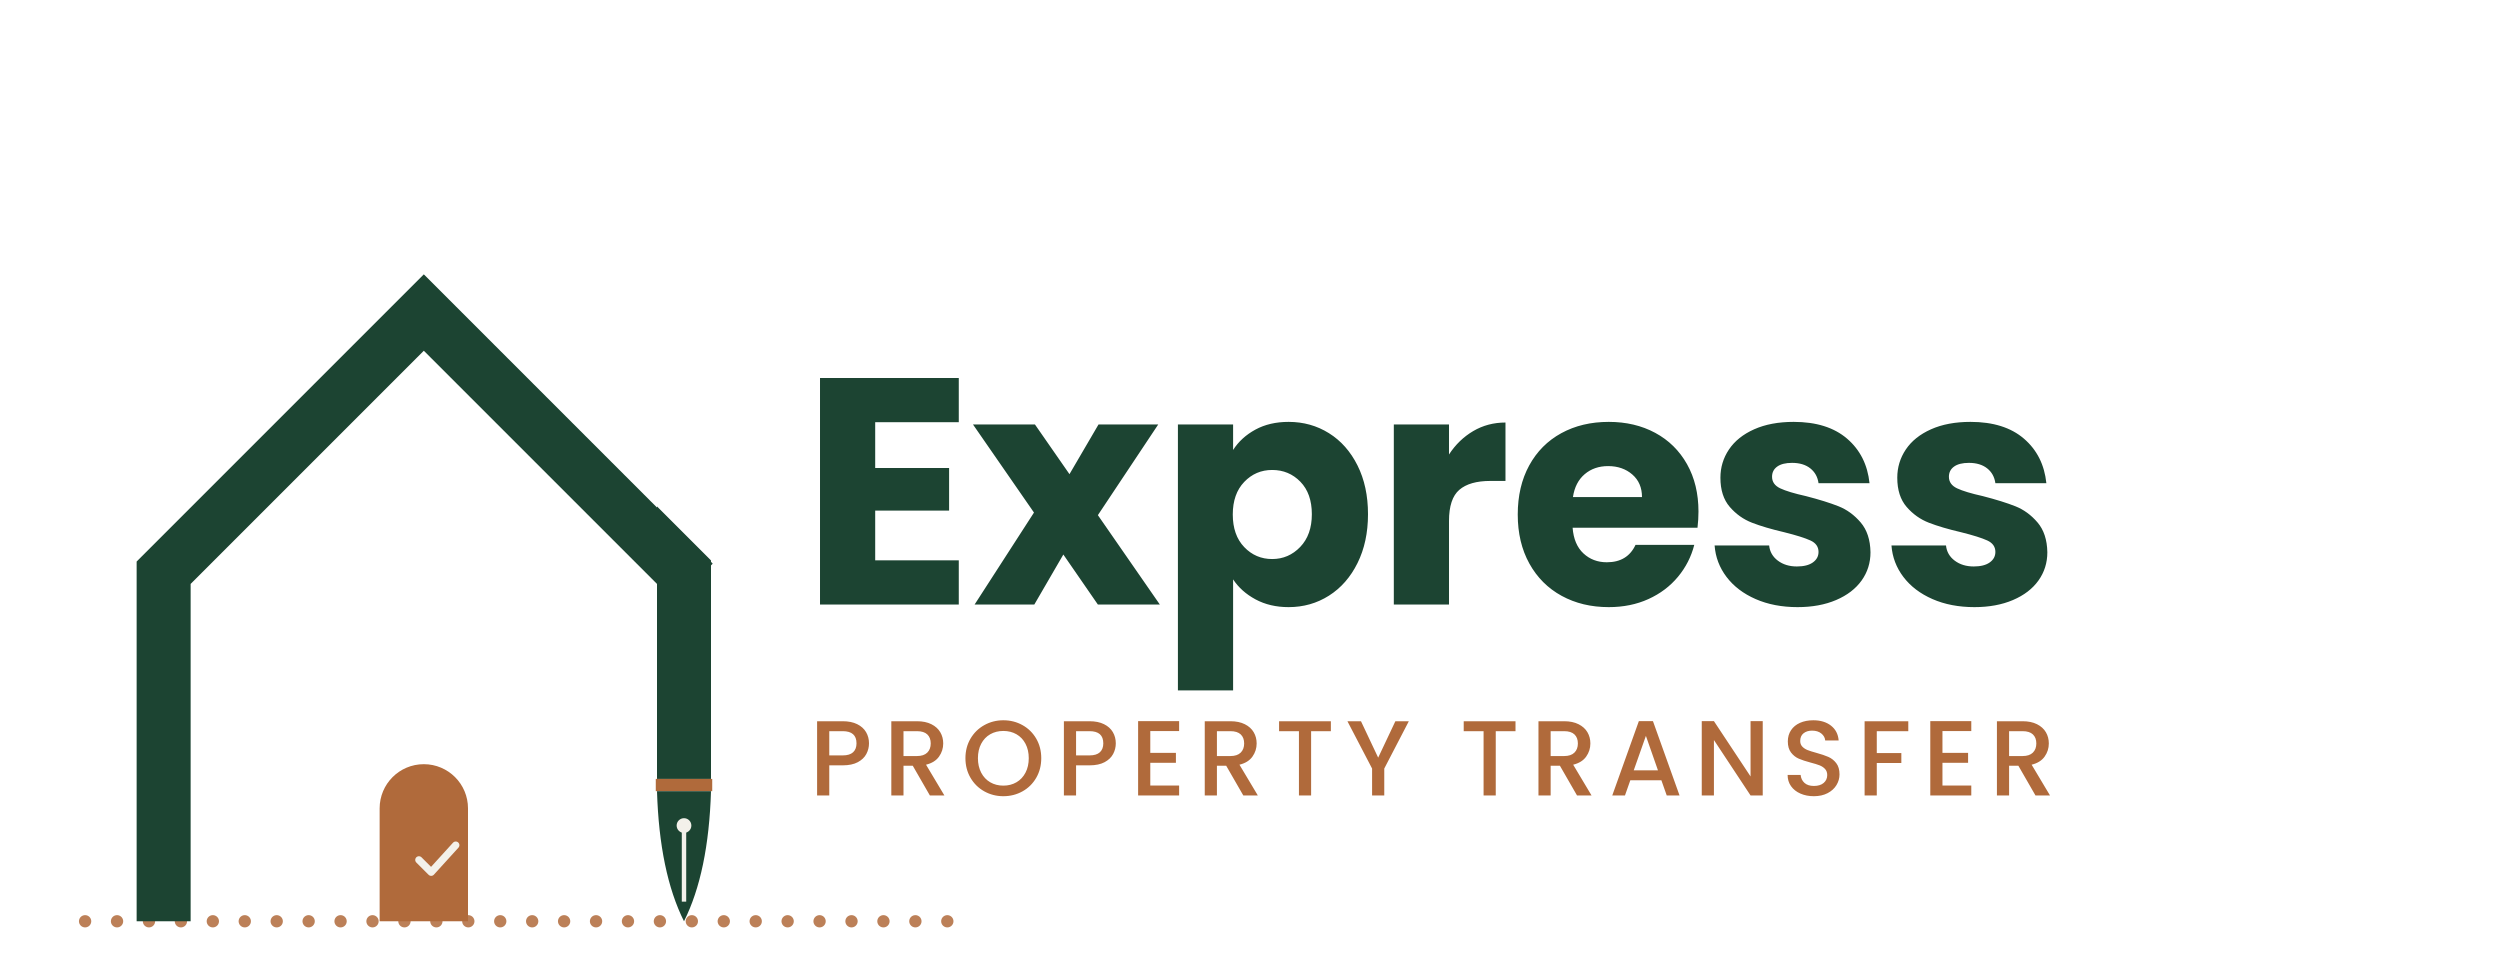
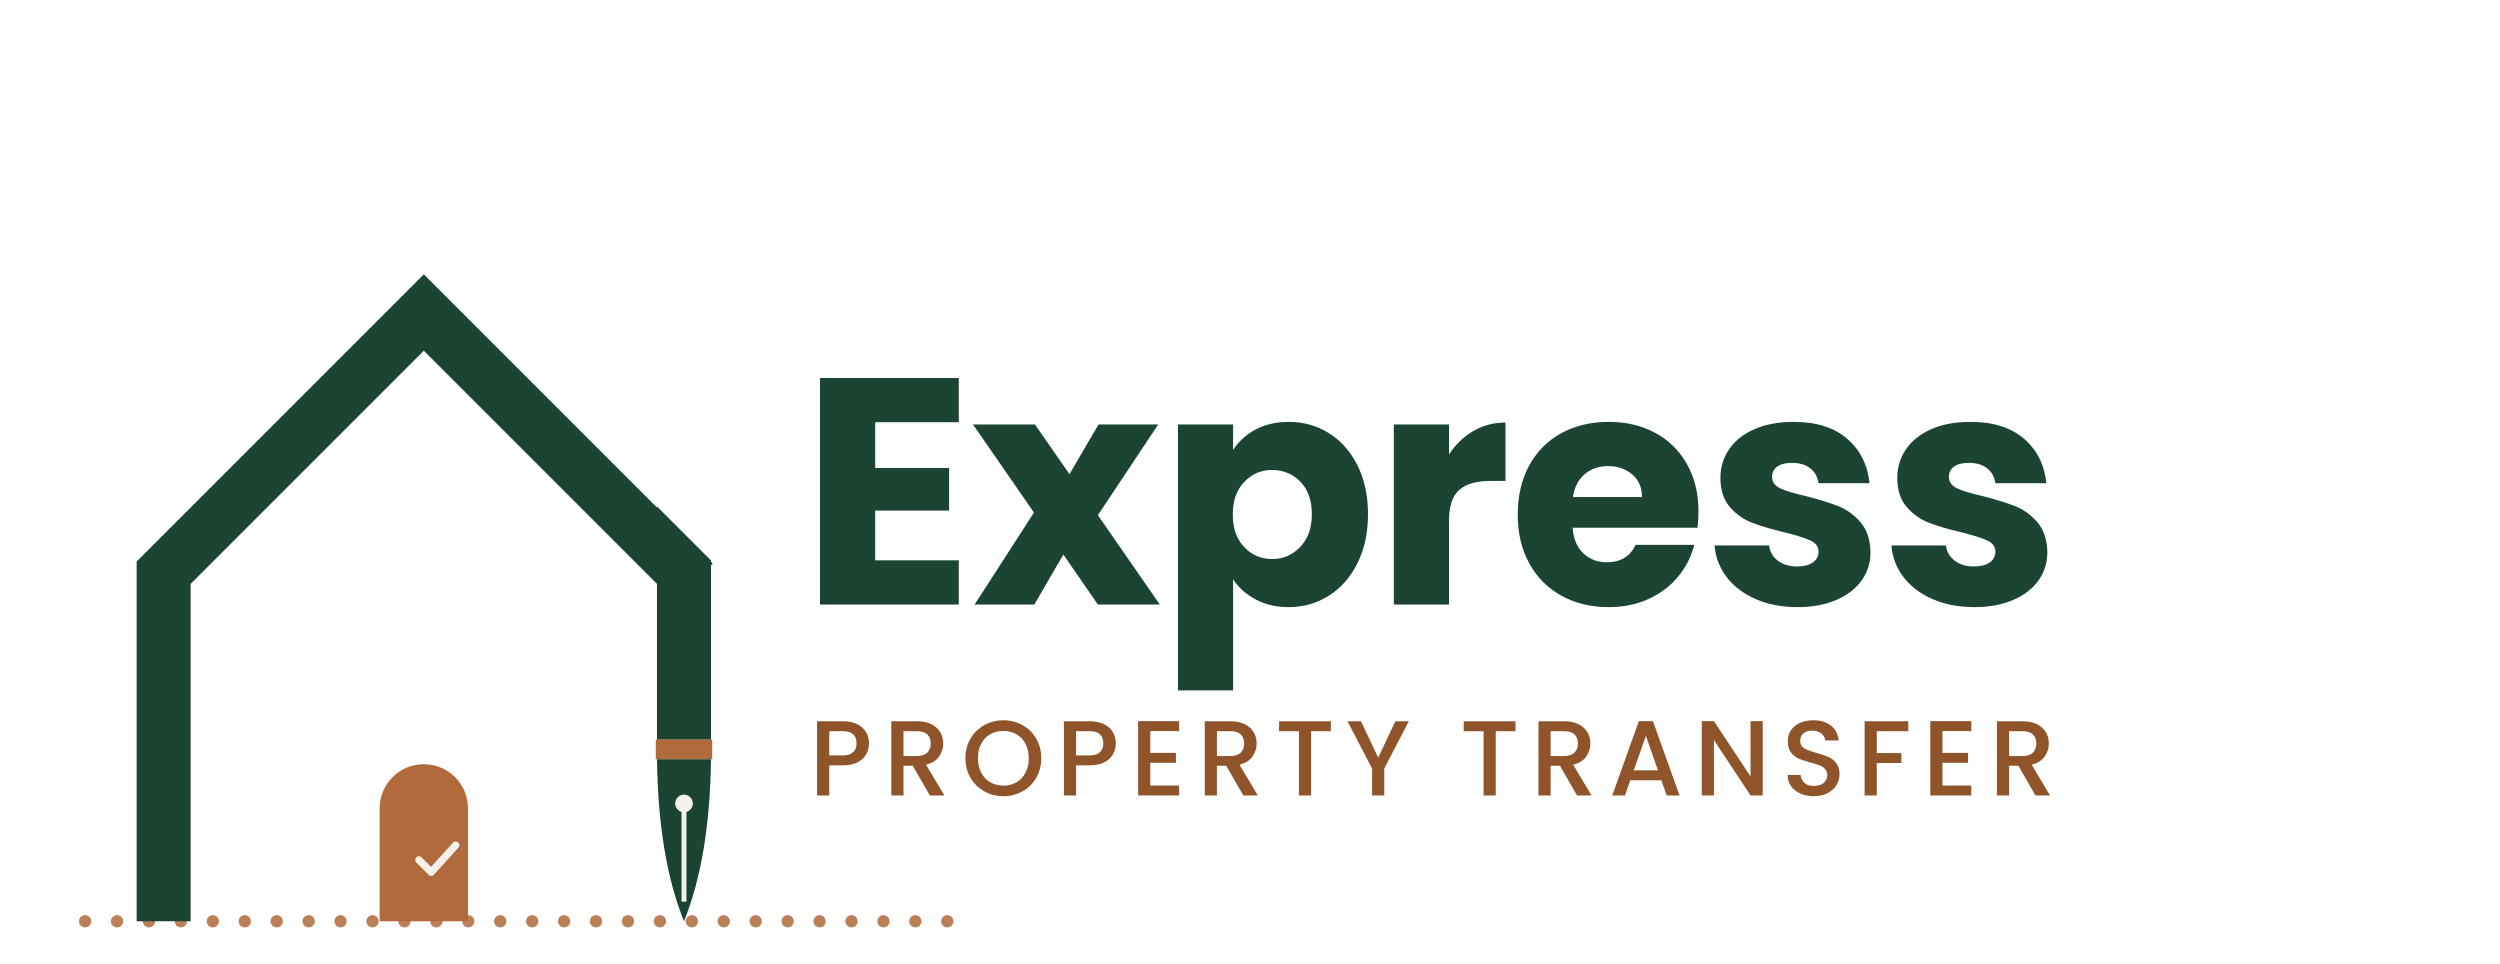
<svg xmlns="http://www.w3.org/2000/svg" viewBox="0 -12 1100 424" width="1100" height="424">
  <g transform="translate(-90 -30) scale(1.08)">
    <path d="M118 392H470" fill="none" stroke="#B06A3B" stroke-width="5" stroke-linecap="round" stroke-dasharray="0.01 13" opacity="0.85" />
    <path d="M161.00 392.00L161.00 388.45L161.00 384.90L161.00 381.35L161.00 377.80L161.00 374.25L161.00 370.70L161.00 367.15L161.00 363.60L161.00 360.05L161.00 356.50L161.00 352.95L161.00 349.40L161.00 345.85L161.00 342.30L161.00 338.75L161.00 335.20L161.00 331.65L161.00 328.10L161.00 324.55L161.00 321.00L161.00 317.45L161.00 313.90L161.00 310.35L161.00 306.80L161.00 303.25L161.00 299.70L161.00 296.15L161.00 292.60L161.00 289.05L161.00 285.50L161.00 281.95L161.00 278.40L161.00 274.85L161.00 271.30L161.00 267.75L161.00 264.20L161.00 260.65L161.00 257.10L161.00 253.55L161.00 254.56L160.43 255.13L163.08 252.48L165.73 249.83L168.38 247.18L171.03 244.53L173.68 241.88L176.33 239.23L178.98 236.58L181.63 233.93L184.28 231.28L186.93 228.63L189.58 225.98L192.23 223.33L194.88 220.68L197.53 218.03L200.18 215.38L202.83 212.73L205.48 210.08L208.13 207.43L210.78 204.78L213.43 202.13L216.08 199.48L218.73 196.83L221.38 194.18L224.03 191.53L226.68 188.88L229.33 186.23L231.98 183.58L234.63 180.93L237.28 178.28L239.93 175.63L242.58 172.98L245.23 170.33L247.88 167.68L250.53 165.03L253.18 162.38L255.83 159.73L258.48 157.08L261.13 154.43L256.00 159.56L250.97 154.53L253.72 157.28L256.47 160.03L259.22 162.78L261.97 165.53L264.72 168.28L267.47 171.03L270.22 173.78L272.97 176.53L275.72 179.28L278.47 182.03L281.22 184.78L283.97 187.53L286.72 190.28L289.47 193.03L292.22 195.78L294.97 198.53L297.72 201.28L300.47 204.03L303.22 206.78L305.97 209.53L308.72 212.28L311.47 215.03L314.22 217.78L316.97 220.53L319.72 223.28L322.47 226.03L325.22 228.78L327.97 231.53L330.72 234.28L333.47 237.03L336.22 239.78L338.97 242.53L341.72 245.28L344.47 248.03L347.22 250.78L349.97 253.53L352.72 256.28L355.47 259.03L358.31 261.69L373.69 246.31L371.03 243.47L368.28 240.72L365.53 237.97L362.78 235.22L360.03 232.47L357.28 229.72L354.53 226.97L351.78 224.22L349.03 221.47L346.28 218.72L343.53 215.97L340.78 213.22L338.03 210.47L335.28 207.72L332.53 204.97L329.78 202.22L327.03 199.47L324.28 196.72L321.53 193.97L318.78 191.22L316.03 188.47L313.28 185.72L310.53 182.97L307.78 180.22L305.03 177.47L302.28 174.72L299.53 171.97L296.78 169.22L294.03 166.47L291.28 163.72L288.53 160.97L285.78 158.22L283.03 155.47L280.28 152.72L277.53 149.97L274.78 147.22L272.03 144.47L269.28 141.72L266.53 138.97L256.00 128.44L245.57 138.87L242.92 141.52L240.27 144.17L237.62 146.82L234.97 149.47L232.32 152.12L229.67 154.77L227.02 157.42L224.37 160.07L221.72 162.72L219.07 165.37L216.42 168.02L213.77 170.67L211.12 173.32L208.47 175.97L205.82 178.62L203.17 181.27L200.52 183.92L197.87 186.57L195.22 189.22L192.57 191.87L189.92 194.52L187.27 197.17L184.62 199.82L181.97 202.47L179.32 205.12L176.67 207.77L174.02 210.42L171.37 213.07L168.72 215.72L166.07 218.37L163.42 221.02L160.77 223.67L158.12 226.32L155.47 228.97L152.82 231.62L150.17 234.27L147.52 236.92L144.87 239.57L139.00 245.44L139.00 253.55L139.00 257.10L139.00 260.65L139.00 264.20L139.00 267.75L139.00 271.30L139.00 274.85L139.00 278.40L139.00 281.95L139.00 285.50L139.00 289.05L139.00 292.60L139.00 296.15L139.00 299.70L139.00 303.25L139.00 306.80L139.00 310.35L139.00 313.90L139.00 317.45L139.00 321.00L139.00 324.55L139.00 328.10L139.00 331.65L139.00 335.20L139.00 338.75L139.00 342.30L139.00 345.85L139.00 349.40L139.00 352.95L139.00 356.50L139.00 360.05L139.00 363.60L139.00 367.15L139.00 370.70L139.00 374.25L139.00 377.80L139.00 381.35L139.00 384.90L139.00 388.45L139.00 392.00Z" fill="#1C4432" />
    <path d="M256 129L268 141L256 153L244 141Z" fill="#1C4432" />
    <path d="M238 392V346a18 18 0 0 1 36 0v46z" fill="#B06A3B" />
    <path d="M254 367l5 5 10-11" fill="none" stroke="#F3F1EA" stroke-width="3" stroke-linecap="round" stroke-linejoin="round" />
-     <path d="M351 223L373 245V334H351Z" fill="#1C4432" />
-     <rect x="350.5" y="334" width="23" height="5" fill="#B06A3B" />
-     <path d="M351 339H373Q372 372 362 392Q352 372 351 339Z" fill="#1C4432" />
-     <circle cx="362" cy="353" r="3" fill="#F3F1EA" />
-     <rect x="361.1" y="353" width="1.8" height="31" fill="#F3F1EA" />
+     <path d="M351 223L373 245V318H351Z" fill="#1C4432" />
+     <rect x="350.5" y="318" width="23" height="8" fill="#B06A3B" />
+     <path d="M351 326H373Q372.5 366 362 392Q351.5 366 351 326Z" fill="#1C4432" />
+     <circle cx="362" cy="344" r="3.6" fill="#F3F1EA" />
+     <rect x="361" y="344" width="2" height="40" fill="#F3F1EA" />
  </g>
  <g transform="translate(352 254) scale(1.42)">
    <path fill="#1C4432" d="M23.3 -56.5V-42.3H46.2V-29.1H23.3V-13.7H49.2V0.0H6.2V-70.2H49.2V-56.5Z M92.3 0.0 81.6 -15.5 72.6 0.0H54.1L72.5 -28.5L53.6 -55.8H72.8L83.5 -40.4L92.5 -55.8H111.0L92.3 -27.7L111.5 0.0Z M151.4 -56.6Q158.3 -56.6 163.9 -53.1Q169.5 -49.6 172.75 -43.1Q176.0 -36.6 176.0 -28.0Q176.0 -19.4 172.75 -12.85Q169.5 -6.3 163.9 -2.75Q158.3 0.8 151.4 0.8Q145.6 0.8 141.15 -1.6Q136.7 -4.0 134.2 -7.8V26.6H117.1V-55.8H134.2V-47.9Q136.7 -51.8 141.1 -54.2Q145.5 -56.6 151.4 -56.6ZM146.3 -41.7Q141.2 -41.7 137.65 -38.0Q134.1 -34.3 134.1 -27.9Q134.1 -21.5 137.65 -17.8Q141.2 -14.1 146.3 -14.1Q151.4 -14.1 155.0 -17.85Q158.6 -21.6 158.6 -28.0Q158.6 -34.4 155.05 -38.05Q151.5 -41.7 146.3 -41.7Z M218.6 -56.4V-38.3H213.9Q207.5 -38.3 204.3 -35.55Q201.1 -32.8 201.1 -25.9V0.0H184.0V-55.8H201.1V-46.5Q204.1 -51.1 208.6 -53.75Q213.1 -56.4 218.6 -56.4Z M278.1 -23.8H239.4Q239.8 -18.6 242.75 -15.85Q245.7 -13.1 250 -13.1Q256.4 -13.1 258.9 -18.5H277.1Q275.7 -13.0 272.05 -8.6Q268.4 -4.2 262.9 -1.7Q257.4 0.8 250.6 0.8Q242.4 0.8 236 -2.7Q229.6 -6.2 226 -12.7Q222.4 -19.2 222.4 -27.9Q222.4 -36.6 225.95 -43.1Q229.5 -49.6 235.9 -53.1Q242.3 -56.6 250.6 -56.6Q258.7 -56.6 265.0 -53.2Q271.3 -49.8 274.85 -43.5Q278.4 -37.2 278.4 -28.8Q278.4 -26.4 278.1 -23.8ZM260.9 -33.3Q260.9 -37.7 257.9 -40.3Q254.9 -42.9 250.4 -42.9Q246.1 -42.9 243.15 -40.4Q240.2 -37.9 239.5 -33.3Z M283.4 -18.3H300.3Q300.6 -15.4 303.0 -13.6Q305.4 -11.8 308.9 -11.8Q312.1 -11.8 313.85 -13.05Q315.6 -14.3 315.6 -16.3Q315.6 -18.7 313.1 -19.85Q310.6 -21.0 305 -22.4Q299 -23.8 295 -25.35Q291 -26.9 288.1 -30.25Q285.2 -33.6 285.2 -39.3Q285.2 -44.1 287.85 -48.05Q290.5 -52.0 295.65 -54.3Q300.8 -56.6 307.9 -56.6Q318.4 -56.6 324.45 -51.4Q330.5 -46.2 331.4 -37.6H315.6Q315.2 -40.5 313.05 -42.2Q310.9 -43.9 307.4 -43.9Q304.4 -43.9 302.8 -42.75Q301.2 -41.6 301.2 -39.6Q301.2 -37.2 303.75 -36.0Q306.3 -34.8 311.7 -33.6Q317.9 -32.0 321.8 -30.45Q325.7 -28.9 328.65 -25.45Q331.6 -22.0 331.7 -16.2Q331.7 -11.3 328.95 -7.45Q326.2 -3.6 321.05 -1.4Q315.9 0.8 309.1 0.8Q301.8 0.8 296.1 -1.7Q290.4 -4.2 287.1 -8.55Q283.8 -12.9 283.4 -18.3Z M338.2 -18.3H355.1Q355.4 -15.4 357.8 -13.6Q360.2 -11.8 363.7 -11.8Q366.9 -11.8 368.65 -13.05Q370.4 -14.3 370.4 -16.3Q370.4 -18.7 367.9 -19.85Q365.4 -21.0 359.8 -22.4Q353.8 -23.8 349.8 -25.35Q345.8 -26.9 342.9 -30.25Q340 -33.6 340 -39.3Q340 -44.1 342.65 -48.05Q345.3 -52.0 350.45 -54.3Q355.6 -56.6 362.7 -56.6Q373.2 -56.6 379.25 -51.4Q385.3 -46.2 386.2 -37.6H370.4Q370 -40.5 367.85 -42.2Q365.7 -43.9 362.2 -43.9Q359.2 -43.9 357.6 -42.75Q356 -41.6 356 -39.6Q356 -37.2 358.55 -36.0Q361.1 -34.8 366.5 -33.6Q372.7 -32.0 376.6 -30.45Q380.5 -28.9 383.45 -25.45Q386.4 -22.0 386.5 -16.2Q386.5 -11.3 383.75 -7.45Q381 -3.6 375.85 -1.4Q370.7 0.8 363.9 0.8Q356.6 0.8 350.9 -1.7Q345.2 -4.2 341.9 -8.55Q338.6 -12.9 338.2 -18.3Z" />
  </g>
  <g transform="translate(356 338) scale(0.4698778)">
-     <path fill="#B06A3B" d="M31.5 -28.2H18.9V0.0H7.5V-69.5H31.5Q39.5 -69.5 45.05 -66.75Q50.6 -64.0 53.35 -59.3Q56.1 -54.6 56.1 -48.8Q56.1 -43.5 53.6 -38.8Q51.1 -34.1 45.6 -31.15Q40.1 -28.2 31.5 -28.2ZM44.4 -48.8Q44.4 -60.2 31.5 -60.2H18.9V-37.5H31.5Q38.0 -37.5 41.2 -40.45Q44.4 -43.4 44.4 -48.8Z M113.1 0.0 97.1 -27.8H88.4V0.0H77.0V-69.5H101.0Q109.0 -69.5 114.55 -66.7Q120.1 -63.9 122.85 -59.2Q125.6 -54.5 125.6 -48.7Q125.6 -41.9 121.65 -36.35Q117.7 -30.8 109.5 -28.8L126.7 0.0ZM88.4 -36.9H101.0Q107.4 -36.9 110.65 -40.1Q113.9 -43.3 113.9 -48.7Q113.9 -54.1 110.7 -57.15Q107.5 -60.2 101.0 -60.2H88.4Z M146.4 -34.9Q146.4 -45.1 151.15 -53.2Q155.9 -61.3 164.05 -65.85Q172.2 -70.4 181.9 -70.4Q191.7 -70.4 199.85 -65.85Q208.0 -61.3 212.7 -53.2Q217.4 -45.1 217.4 -34.9Q217.4 -24.7 212.7 -16.55Q208.0 -8.4 199.85 -3.85Q191.7 0.7 181.9 0.7Q172.2 0.7 164.05 -3.85Q155.9 -8.4 151.15 -16.55Q146.4 -24.7 146.4 -34.9ZM205.7 -34.9Q205.7 -42.6 202.65 -48.4Q199.6 -54.2 194.2 -57.3Q188.8 -60.4 181.9 -60.4Q175.0 -60.4 169.6 -57.3Q164.2 -54.2 161.15 -48.4Q158.1 -42.6 158.1 -34.9Q158.1 -27.2 161.15 -21.35Q164.2 -15.5 169.6 -12.35Q175.0 -9.2 181.9 -9.2Q188.8 -9.2 194.2 -12.35Q199.6 -15.5 202.65 -21.35Q205.7 -27.2 205.7 -34.9Z M262.6 -28.2H250.0V0.0H238.6V-69.5H262.6Q270.6 -69.5 276.15 -66.75Q281.7 -64.0 284.45 -59.3Q287.2 -54.6 287.2 -48.8Q287.2 -43.5 284.7 -38.8Q282.2 -34.1 276.7 -31.15Q271.2 -28.2 262.6 -28.2ZM275.5 -48.8Q275.5 -60.2 262.6 -60.2H250.0V-37.5H262.6Q269.1 -37.5 272.3 -40.45Q275.5 -43.4 275.5 -48.8Z M319.5 -60.3V-39.9H343.5V-30.6H319.5V-9.3H346.5V0.0H308.1V-69.6H346.5V-60.3Z M406.6 0.0 390.6 -27.8H381.9V0.0H370.5V-69.5H394.5Q402.5 -69.5 408.05 -66.7Q413.6 -63.9 416.35 -59.2Q419.1 -54.5 419.1 -48.7Q419.1 -41.9 415.15 -36.35Q411.2 -30.8 403.0 -28.8L420.2 0.0ZM381.9 -36.9H394.5Q400.9 -36.9 404.15 -40.1Q407.4 -43.3 407.4 -48.7Q407.4 -54.1 404.2 -57.15Q401.0 -60.2 394.5 -60.2H381.9Z M488.6 -69.5V-60.2H470.1V0.0H458.7V-60.2H440.1V-69.5Z M561.6 -69.5 538.6 -25.2V0.0H527.2V-25.2L504.1 -69.5H516.8L532.9 -35.4L549.0 -69.5Z M661.5 -69.5V-60.2H643.0V0.0H631.6V-60.2H613.0V-69.5Z M719.1 0.0 703.1 -27.8H694.4V0.0H683.0V-69.5H707.0Q715.0 -69.5 720.55 -66.7Q726.1 -63.9 728.85 -59.2Q731.6 -54.5 731.6 -48.7Q731.6 -41.9 727.65 -36.35Q723.7 -30.8 715.5 -28.8L732.7 0.0ZM694.4 -36.9H707.0Q713.4 -36.9 716.65 -40.1Q719.9 -43.3 719.9 -48.7Q719.9 -54.1 716.7 -57.15Q713.5 -60.2 707.0 -60.2H694.4Z M798.1 -14.2H769.0L764.0 0.0H752.1L777.0 -69.6H790.2L815.1 0.0H803.1ZM794.9 -23.5 783.6 -55.8 772.2 -23.5Z M893 0.0H881.6L847.3 -51.9V0.0H835.9V-69.6H847.3L881.6 -17.8V-69.6H893Z M916.3 -19.2H928.5Q928.9 -14.7 932.05 -11.8Q935.2 -8.9 940.9 -8.9Q946.8 -8.9 950.1 -11.75Q953.4 -14.6 953.4 -19.1Q953.4 -22.6 951.35 -24.8Q949.3 -27.0 946.25 -28.2Q943.2 -29.4 937.8 -30.8Q931 -32.6 926.75 -34.45Q922.5 -36.3 919.5 -40.2Q916.5 -44.1 916.5 -50.6Q916.5 -56.6 919.5 -61.1Q922.5 -65.6 927.9 -68.0Q933.3 -70.4 940.4 -70.4Q950.5 -70.4 956.95 -65.35Q963.4 -60.3 964.1 -51.5H951.5Q951.2 -55.3 947.9 -58.0Q944.6 -60.7 939.2 -60.7Q934.3 -60.7 931.2 -58.2Q928.1 -55.7 928.1 -51.0Q928.1 -47.8 930.05 -45.75Q932 -43.7 935 -42.5Q938 -41.3 943.2 -39.9Q950.1 -38.0 954.45 -36.1Q958.8 -34.2 961.85 -30.25Q964.9 -26.3 964.9 -19.7Q964.9 -14.4 962.05 -9.7Q959.2 -5.0 953.75 -2.15Q948.3 0.7 940.9 0.7Q933.9 0.7 928.3 -1.75Q922.7 -4.2 919.5 -8.7Q916.3 -13.2 916.3 -19.2Z M1029.3 -69.5V-60.2H999.8V-39.7H1022.8V-30.4H999.8V0.0H988.4V-69.5Z M1061.3 -60.3V-39.9H1085.3V-30.6H1061.3V-9.3H1088.3V0.0H1049.9V-69.6H1088.3V-60.3Z M1148.4 0.0 1132.4 -27.8H1123.7V0.0H1112.3V-69.5H1136.3Q1144.3 -69.5 1149.85 -66.7Q1155.4 -63.9 1158.15 -59.2Q1160.9 -54.5 1160.9 -48.7Q1160.9 -41.9 1156.95 -36.35Q1153 -30.8 1144.8 -28.8L1162 0.0ZM1123.7 -36.9H1136.3Q1142.7 -36.9 1145.95 -40.1Q1149.2 -43.3 1149.2 -48.7Q1149.2 -54.1 1146 -57.15Q1142.8 -60.2 1136.3 -60.2H1123.7Z" />
+     <path fill="#8F5429" d="M31.5 -28.2H18.9V0.0H7.5V-69.5H31.5Q39.5 -69.5 45.05 -66.75Q50.6 -64.0 53.35 -59.3Q56.1 -54.6 56.1 -48.8Q56.1 -43.5 53.6 -38.8Q51.1 -34.1 45.6 -31.15Q40.1 -28.2 31.5 -28.2ZM44.4 -48.8Q44.4 -60.2 31.5 -60.2H18.9V-37.5H31.5Q38.0 -37.5 41.2 -40.45Q44.4 -43.4 44.4 -48.8Z M113.1 0.0 97.1 -27.8H88.4V0.0H77.0V-69.5H101.0Q109.0 -69.5 114.55 -66.7Q120.1 -63.9 122.85 -59.2Q125.6 -54.5 125.6 -48.7Q125.6 -41.9 121.65 -36.35Q117.7 -30.8 109.5 -28.8L126.7 0.0ZM88.4 -36.9H101.0Q107.4 -36.9 110.65 -40.1Q113.9 -43.3 113.9 -48.7Q113.9 -54.1 110.7 -57.15Q107.5 -60.2 101.0 -60.2H88.4Z M146.4 -34.9Q146.4 -45.1 151.15 -53.2Q155.9 -61.3 164.05 -65.85Q172.2 -70.4 181.9 -70.4Q191.7 -70.4 199.85 -65.85Q208.0 -61.3 212.7 -53.2Q217.4 -45.1 217.4 -34.9Q217.4 -24.7 212.7 -16.55Q208.0 -8.4 199.85 -3.85Q191.7 0.7 181.9 0.7Q172.2 0.7 164.05 -3.85Q155.9 -8.4 151.15 -16.55Q146.4 -24.7 146.4 -34.9ZM205.7 -34.9Q205.7 -42.6 202.65 -48.4Q199.6 -54.2 194.2 -57.3Q188.8 -60.4 181.9 -60.4Q175.0 -60.4 169.6 -57.3Q164.2 -54.2 161.15 -48.4Q158.1 -42.6 158.1 -34.9Q158.1 -27.2 161.15 -21.35Q164.2 -15.5 169.6 -12.35Q175.0 -9.2 181.9 -9.2Q188.8 -9.2 194.2 -12.35Q199.6 -15.5 202.65 -21.35Q205.7 -27.2 205.7 -34.9Z M262.6 -28.2H250.0V0.0H238.6V-69.5H262.6Q270.6 -69.5 276.15 -66.75Q281.7 -64.0 284.45 -59.3Q287.2 -54.6 287.2 -48.8Q287.2 -43.5 284.7 -38.8Q282.2 -34.1 276.7 -31.15Q271.2 -28.2 262.6 -28.2ZM275.5 -48.8Q275.5 -60.2 262.6 -60.2H250.0V-37.5H262.6Q269.1 -37.5 272.3 -40.45Q275.5 -43.4 275.5 -48.8Z M319.5 -60.3V-39.9H343.5V-30.6H319.5V-9.3H346.5V0.0H308.1V-69.6H346.5V-60.3Z M406.6 0.0 390.6 -27.8H381.9V0.0H370.5V-69.5H394.5Q402.5 -69.5 408.05 -66.7Q413.6 -63.9 416.35 -59.2Q419.1 -54.5 419.1 -48.7Q419.1 -41.9 415.15 -36.35Q411.2 -30.8 403.0 -28.8L420.2 0.0ZM381.9 -36.9H394.5Q400.9 -36.9 404.15 -40.1Q407.4 -43.3 407.4 -48.7Q407.4 -54.1 404.2 -57.15Q401.0 -60.2 394.5 -60.2H381.9Z M488.6 -69.5V-60.2H470.1V0.0H458.7V-60.2H440.1V-69.5Z M561.6 -69.5 538.6 -25.2V0.0H527.2V-25.2L504.1 -69.5H516.8L532.9 -35.4L549.0 -69.5Z M661.5 -69.5V-60.2H643.0V0.0H631.6V-60.2H613.0V-69.5Z M719.1 0.0 703.1 -27.8H694.4V0.0H683.0V-69.5H707.0Q715.0 -69.5 720.55 -66.7Q726.1 -63.9 728.85 -59.2Q731.6 -54.5 731.6 -48.7Q731.6 -41.9 727.65 -36.35Q723.7 -30.8 715.5 -28.8L732.7 0.0ZM694.4 -36.9H707.0Q713.4 -36.9 716.65 -40.1Q719.9 -43.3 719.9 -48.7Q719.9 -54.1 716.7 -57.15Q713.5 -60.2 707.0 -60.2H694.4Z M798.1 -14.2H769.0L764.0 0.0H752.1L777.0 -69.6H790.2L815.1 0.0H803.1ZM794.9 -23.5 783.6 -55.8 772.2 -23.5Z M893 0.0H881.6L847.3 -51.9V0.0H835.9V-69.6H847.3L881.6 -17.8V-69.6H893Z M916.3 -19.2H928.5Q928.9 -14.7 932.05 -11.8Q935.2 -8.9 940.9 -8.9Q946.8 -8.9 950.1 -11.75Q953.4 -14.6 953.4 -19.1Q953.4 -22.6 951.35 -24.8Q949.3 -27.0 946.25 -28.2Q943.2 -29.4 937.8 -30.8Q931 -32.6 926.75 -34.45Q922.5 -36.3 919.5 -40.2Q916.5 -44.1 916.5 -50.6Q916.5 -56.6 919.5 -61.1Q922.5 -65.6 927.9 -68.0Q933.3 -70.4 940.4 -70.4Q950.5 -70.4 956.95 -65.35Q963.4 -60.3 964.1 -51.5H951.5Q951.2 -55.3 947.9 -58.0Q944.6 -60.7 939.2 -60.7Q934.3 -60.7 931.2 -58.2Q928.1 -55.7 928.1 -51.0Q928.1 -47.8 930.05 -45.75Q932 -43.7 935 -42.5Q938 -41.3 943.2 -39.9Q950.1 -38.0 954.45 -36.1Q958.8 -34.2 961.85 -30.25Q964.9 -26.3 964.9 -19.7Q964.9 -14.4 962.05 -9.7Q959.2 -5.0 953.75 -2.15Q948.3 0.7 940.9 0.7Q933.9 0.7 928.3 -1.75Q922.7 -4.2 919.5 -8.7Q916.3 -13.2 916.3 -19.2Z M1029.3 -69.5V-60.2H999.8V-39.7H1022.8V-30.4H999.8V0.0H988.4V-69.5Z M1061.3 -60.3V-39.9H1085.3V-30.6H1061.3V-9.3H1088.3V0.0H1049.9V-69.6H1088.3V-60.3Z M1148.4 0.0 1132.4 -27.8H1123.7V0.0H1112.3V-69.5H1136.3Q1144.3 -69.5 1149.85 -66.7Q1155.4 -63.9 1158.15 -59.2Q1160.9 -54.5 1160.9 -48.7Q1160.9 -41.9 1156.95 -36.35Q1153 -30.8 1144.8 -28.8L1162 0.0ZM1123.7 -36.9H1136.3Q1142.7 -36.9 1145.95 -40.1Q1149.2 -43.3 1149.2 -48.7Q1149.2 -54.1 1146 -57.15Q1142.8 -60.2 1136.3 -60.2H1123.7Z" />
  </g>
</svg>
